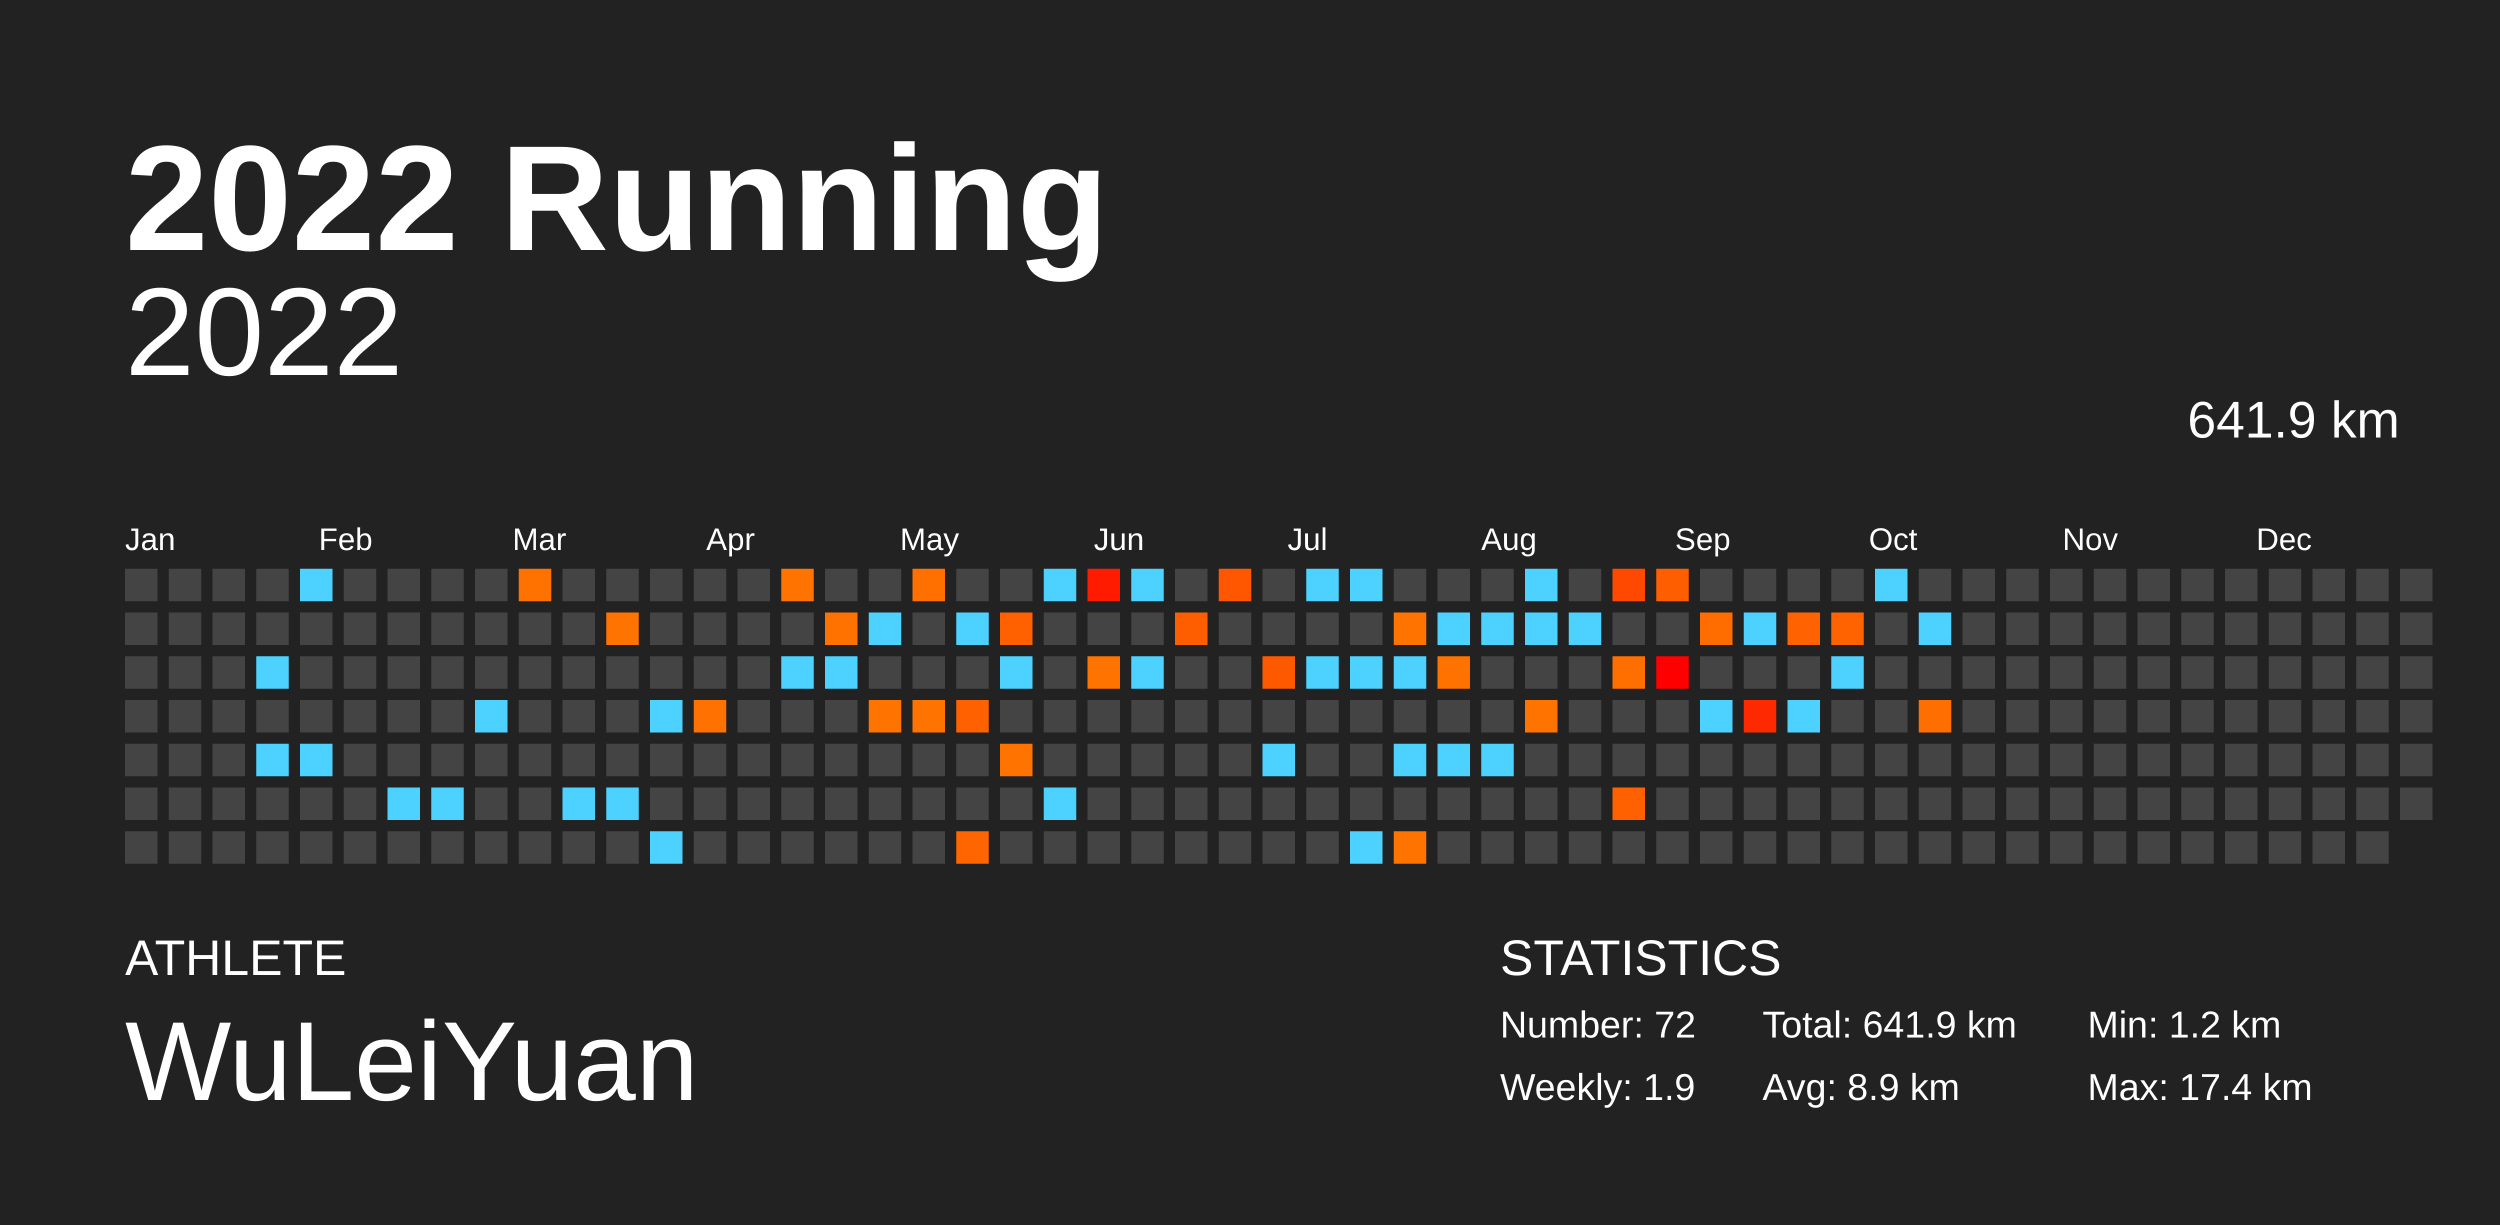
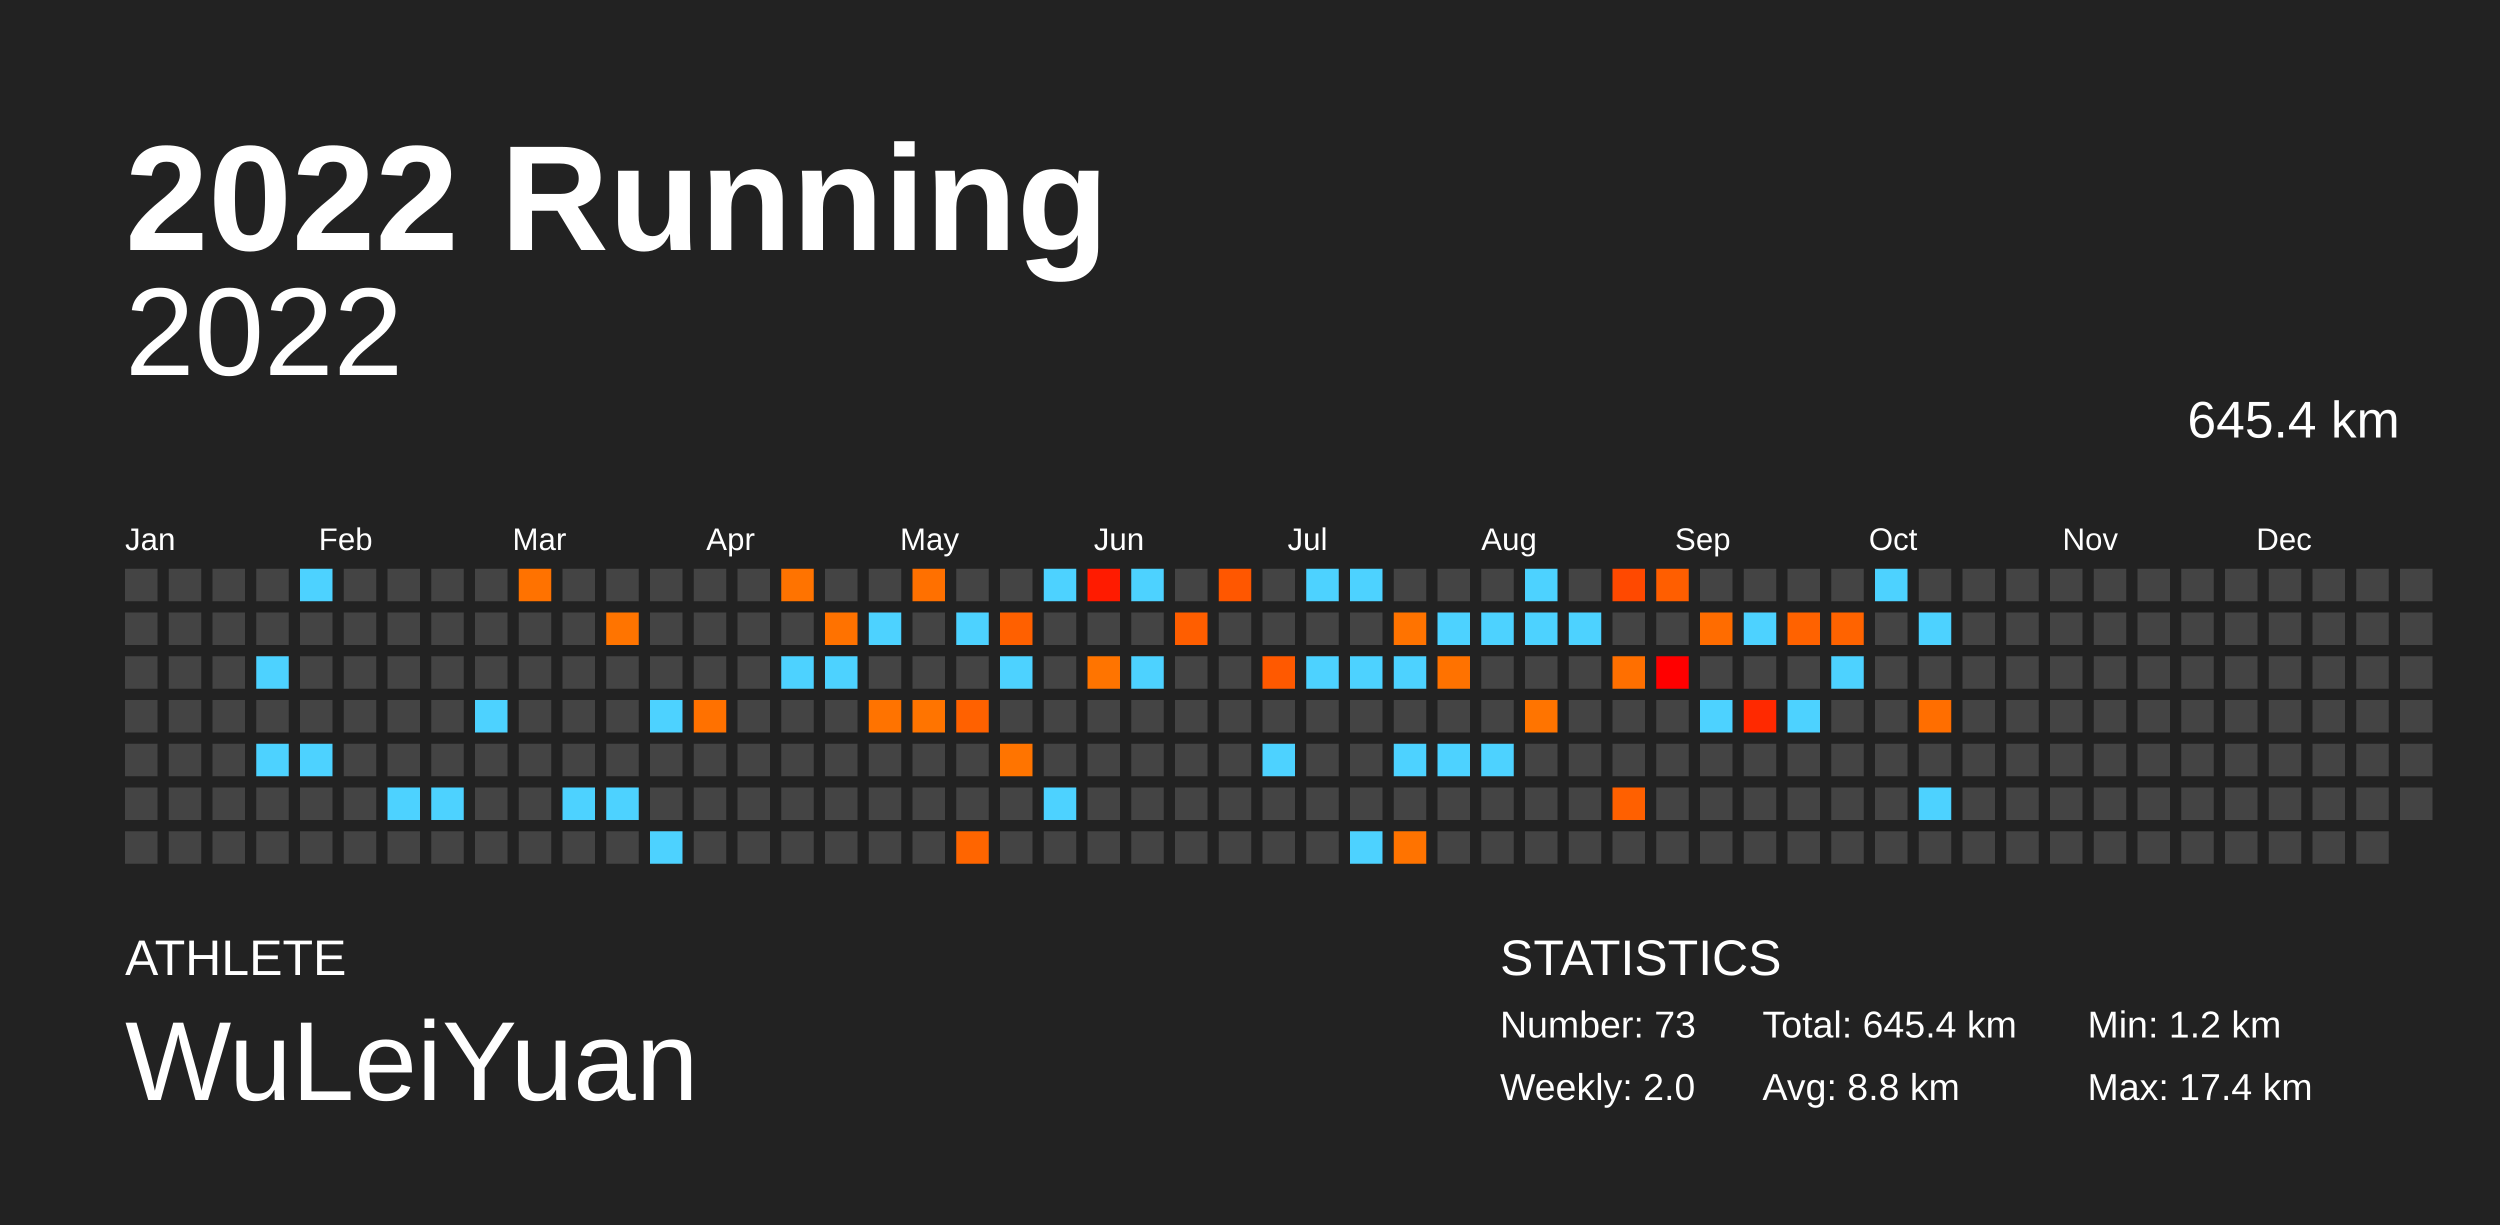
<svg xmlns="http://www.w3.org/2000/svg" baseProfile="full" height="98mm" version="1.1" viewBox="0,0,200,98" width="200mm">
  <defs />
  <rect fill="#222222" height="98" width="200" x="0" y="0" />
  <text fill="#FFFFFF" style="font-size:12px; font-family:Arial; font-weight:bold;" x="10" y="20">2022 Running</text>
  <text fill="#FFFFFF" style="font-size:4px; font-family:Arial" x="10" y="78">ATHLETE</text>
  <text fill="#FFFFFF" style="font-size:9px; font-family:Arial" x="10" y="88">WuLeiYuan</text>
  <text fill="#FFFFFF" style="font-size:4px; font-family:Arial" x="120" y="78">STATISTICS</text>
-   <text fill="#FFFFFF" style="font-size:3px; font-family:Arial" x="120" y="83">Number: 72</text>
-   <text fill="#FFFFFF" style="font-size:3px; font-family:Arial" x="120" y="88">Weekly: 1.9</text>
-   <text fill="#FFFFFF" style="font-size:3px; font-family:Arial" x="141" y="83">Total: 641.9 km</text>
-   <text fill="#FFFFFF" style="font-size:3px; font-family:Arial" x="141" y="88">Avg: 8.9 km</text>
+   <text fill="#FFFFFF" style="font-size:3px; font-family:Arial" x="120" y="83">Number: 73</text>
+   <text fill="#FFFFFF" style="font-size:3px; font-family:Arial" x="120" y="88">Weekly: 2.0</text>
+   <text fill="#FFFFFF" style="font-size:3px; font-family:Arial" x="141" y="83">Total: 645.4 km</text>
+   <text fill="#FFFFFF" style="font-size:3px; font-family:Arial" x="141" y="88">Avg: 8.8 km</text>
  <text fill="#FFFFFF" style="font-size:3px; font-family:Arial" x="167" y="83">Min: 1.2 km</text>
  <text fill="#FFFFFF" style="font-size:3px; font-family:Arial" x="167" y="88">Max: 17.4 km</text>
  <text alignment-baseline="hanging" fill="#FFFFFF" style="font-size:10.0px; font-family:Arial;" x="10" y="30">2022</text>
-   <text alignment-baseline="hanging" fill="#FFFFFF" style="font-size:4.125px; font-family:Arial;" x="175" y="35">641.9 km</text>
+   <text alignment-baseline="hanging" fill="#FFFFFF" style="font-size:4.125px; font-family:Arial;" x="175" y="35">645.4 km</text>
  <text fill="#FFFFFF" style="font-size:2.5px; font-family:Arial" x="10.0" y="44">Jan</text>
  <text fill="#FFFFFF" style="font-size:2.5px; font-family:Arial" x="25.5" y="44">Feb</text>
  <text fill="#FFFFFF" style="font-size:2.5px; font-family:Arial" x="41.0" y="44">Mar</text>
  <text fill="#FFFFFF" style="font-size:2.5px; font-family:Arial" x="56.5" y="44">Apr</text>
  <text fill="#FFFFFF" style="font-size:2.5px; font-family:Arial" x="72.0" y="44">May</text>
  <text fill="#FFFFFF" style="font-size:2.5px; font-family:Arial" x="87.5" y="44">Jun</text>
  <text fill="#FFFFFF" style="font-size:2.5px; font-family:Arial" x="103.0" y="44">Jul</text>
  <text fill="#FFFFFF" style="font-size:2.5px; font-family:Arial" x="118.5" y="44">Aug</text>
  <text fill="#FFFFFF" style="font-size:2.5px; font-family:Arial" x="134.0" y="44">Sep</text>
  <text fill="#FFFFFF" style="font-size:2.5px; font-family:Arial" x="149.5" y="44">Oct</text>
  <text fill="#FFFFFF" style="font-size:2.5px; font-family:Arial" x="165.0" y="44">Nov</text>
  <text fill="#FFFFFF" style="font-size:2.5px; font-family:Arial" x="180.5" y="44">Dec</text>
  <rect fill="#444444" height="2.6" width="2.6" x="10.0" y="45.5" />
  <rect fill="#444444" height="2.6" width="2.6" x="10.0" y="49.0" />
  <rect fill="#444444" height="2.6" width="2.6" x="10.0" y="52.5" />
  <rect fill="#444444" height="2.6" width="2.6" x="10.0" y="56.0" />
  <rect fill="#444444" height="2.6" width="2.6" x="10.0" y="59.5" />
  <rect fill="#444444" height="2.6" width="2.6" x="10.0" y="63.0" />
  <rect fill="#444444" height="2.6" width="2.6" x="10.0" y="66.5" />
  <rect fill="#444444" height="2.6" width="2.6" x="13.5" y="45.5" />
  <rect fill="#444444" height="2.6" width="2.6" x="13.5" y="49.0" />
  <rect fill="#444444" height="2.6" width="2.6" x="13.5" y="52.5" />
  <rect fill="#444444" height="2.6" width="2.6" x="13.5" y="56.0" />
  <rect fill="#444444" height="2.6" width="2.6" x="13.5" y="59.5" />
  <rect fill="#444444" height="2.6" width="2.6" x="13.5" y="63.0" />
  <rect fill="#444444" height="2.6" width="2.6" x="13.5" y="66.5" />
  <rect fill="#444444" height="2.6" width="2.6" x="17.0" y="45.5" />
  <rect fill="#444444" height="2.6" width="2.6" x="17.0" y="49.0" />
  <rect fill="#444444" height="2.6" width="2.6" x="17.0" y="52.5" />
  <rect fill="#444444" height="2.6" width="2.6" x="17.0" y="56.0" />
  <rect fill="#444444" height="2.6" width="2.6" x="17.0" y="59.5" />
  <rect fill="#444444" height="2.6" width="2.6" x="17.0" y="63.0" />
  <rect fill="#444444" height="2.6" width="2.6" x="17.0" y="66.5" />
  <rect fill="#444444" height="2.6" width="2.6" x="20.5" y="45.5" />
  <rect fill="#444444" height="2.6" width="2.6" x="20.5" y="49.0" />
  <rect fill="#4dd2ff" height="2.6" width="2.6" x="20.5" y="52.5" />
  <rect fill="#444444" height="2.6" width="2.6" x="20.5" y="56.0" />
  <rect fill="#4dd2ff" height="2.6" width="2.6" x="20.5" y="59.5" />
  <rect fill="#444444" height="2.6" width="2.6" x="20.5" y="63.0" />
  <rect fill="#444444" height="2.6" width="2.6" x="20.5" y="66.5" />
  <rect fill="#4dd2ff" height="2.6" width="2.6" x="24.0" y="45.5" />
  <rect fill="#444444" height="2.6" width="2.6" x="24.0" y="49.0" />
  <rect fill="#444444" height="2.6" width="2.6" x="24.0" y="52.5" />
  <rect fill="#444444" height="2.6" width="2.6" x="24.0" y="56.0" />
  <rect fill="#4dd2ff" height="2.6" width="2.6" x="24.0" y="59.5" />
  <rect fill="#444444" height="2.6" width="2.6" x="24.0" y="63.0" />
  <rect fill="#444444" height="2.6" width="2.6" x="24.0" y="66.5" />
  <rect fill="#444444" height="2.6" width="2.6" x="27.5" y="45.5" />
  <rect fill="#444444" height="2.6" width="2.6" x="27.5" y="49.0" />
  <rect fill="#444444" height="2.6" width="2.6" x="27.5" y="52.5" />
  <rect fill="#444444" height="2.6" width="2.6" x="27.5" y="56.0" />
  <rect fill="#444444" height="2.6" width="2.6" x="27.5" y="59.5" />
  <rect fill="#444444" height="2.6" width="2.6" x="27.5" y="63.0" />
  <rect fill="#444444" height="2.6" width="2.6" x="27.5" y="66.5" />
  <rect fill="#444444" height="2.6" width="2.6" x="31.0" y="45.5" />
  <rect fill="#444444" height="2.6" width="2.6" x="31.0" y="49.0" />
  <rect fill="#444444" height="2.6" width="2.6" x="31.0" y="52.5" />
  <rect fill="#444444" height="2.6" width="2.6" x="31.0" y="56.0" />
  <rect fill="#444444" height="2.6" width="2.6" x="31.0" y="59.5" />
  <rect fill="#4dd2ff" height="2.6" width="2.6" x="31.0" y="63.0" />
  <rect fill="#444444" height="2.6" width="2.6" x="31.0" y="66.5" />
  <rect fill="#444444" height="2.6" width="2.6" x="34.5" y="45.5" />
  <rect fill="#444444" height="2.6" width="2.6" x="34.5" y="49.0" />
  <rect fill="#444444" height="2.6" width="2.6" x="34.5" y="52.5" />
  <rect fill="#444444" height="2.6" width="2.6" x="34.5" y="56.0" />
  <rect fill="#444444" height="2.6" width="2.6" x="34.5" y="59.5" />
  <rect fill="#4dd2ff" height="2.6" width="2.6" x="34.5" y="63.0" />
  <rect fill="#444444" height="2.6" width="2.6" x="34.5" y="66.5" />
  <rect fill="#444444" height="2.6" width="2.6" x="38.0" y="45.5" />
  <rect fill="#444444" height="2.6" width="2.6" x="38.0" y="49.0" />
  <rect fill="#444444" height="2.6" width="2.6" x="38.0" y="52.5" />
  <rect fill="#4dd2ff" height="2.6" width="2.6" x="38.0" y="56.0" />
  <rect fill="#444444" height="2.6" width="2.6" x="38.0" y="59.5" />
  <rect fill="#444444" height="2.6" width="2.6" x="38.0" y="63.0" />
  <rect fill="#444444" height="2.6" width="2.6" x="38.0" y="66.5" />
  <rect fill="#ff7200" height="2.6" width="2.6" x="41.5" y="45.5" />
  <rect fill="#444444" height="2.6" width="2.6" x="41.5" y="49.0" />
  <rect fill="#444444" height="2.6" width="2.6" x="41.5" y="52.5" />
  <rect fill="#444444" height="2.6" width="2.6" x="41.5" y="56.0" />
  <rect fill="#444444" height="2.6" width="2.6" x="41.5" y="59.5" />
  <rect fill="#444444" height="2.6" width="2.6" x="41.5" y="63.0" />
  <rect fill="#444444" height="2.6" width="2.6" x="41.5" y="66.5" />
  <rect fill="#444444" height="2.6" width="2.6" x="45.0" y="45.5" />
  <rect fill="#444444" height="2.6" width="2.6" x="45.0" y="49.0" />
  <rect fill="#444444" height="2.6" width="2.6" x="45.0" y="52.5" />
  <rect fill="#444444" height="2.6" width="2.6" x="45.0" y="56.0" />
  <rect fill="#444444" height="2.6" width="2.6" x="45.0" y="59.5" />
  <rect fill="#4dd2ff" height="2.6" width="2.6" x="45.0" y="63.0" />
  <rect fill="#444444" height="2.6" width="2.6" x="45.0" y="66.5" />
  <rect fill="#444444" height="2.6" width="2.6" x="48.5" y="45.5" />
  <rect fill="#ff7400" height="2.6" width="2.6" x="48.5" y="49.0" />
  <rect fill="#444444" height="2.6" width="2.6" x="48.5" y="52.5" />
  <rect fill="#444444" height="2.6" width="2.6" x="48.5" y="56.0" />
  <rect fill="#444444" height="2.6" width="2.6" x="48.5" y="59.5" />
  <rect fill="#4dd2ff" height="2.6" width="2.6" x="48.5" y="63.0" />
  <rect fill="#444444" height="2.6" width="2.6" x="48.5" y="66.5" />
  <rect fill="#444444" height="2.6" width="2.6" x="52.0" y="45.5" />
  <rect fill="#444444" height="2.6" width="2.6" x="52.0" y="49.0" />
  <rect fill="#444444" height="2.6" width="2.6" x="52.0" y="52.5" />
  <rect fill="#4dd2ff" height="2.6" width="2.6" x="52.0" y="56.0" />
  <rect fill="#444444" height="2.6" width="2.6" x="52.0" y="59.5" />
  <rect fill="#444444" height="2.6" width="2.6" x="52.0" y="63.0" />
  <rect fill="#4dd2ff" height="2.6" width="2.6" x="52.0" y="66.5" />
  <rect fill="#444444" height="2.6" width="2.6" x="55.5" y="45.5" />
  <rect fill="#444444" height="2.6" width="2.6" x="55.5" y="49.0" />
  <rect fill="#444444" height="2.6" width="2.6" x="55.5" y="52.5" />
  <rect fill="#ff7100" height="2.6" width="2.6" x="55.5" y="56.0" />
  <rect fill="#444444" height="2.6" width="2.6" x="55.5" y="59.5" />
  <rect fill="#444444" height="2.6" width="2.6" x="55.5" y="63.0" />
  <rect fill="#444444" height="2.6" width="2.6" x="55.5" y="66.5" />
  <rect fill="#444444" height="2.6" width="2.6" x="59.0" y="45.5" />
  <rect fill="#444444" height="2.6" width="2.6" x="59.0" y="49.0" />
  <rect fill="#444444" height="2.6" width="2.6" x="59.0" y="52.5" />
  <rect fill="#444444" height="2.6" width="2.6" x="59.0" y="56.0" />
  <rect fill="#444444" height="2.6" width="2.6" x="59.0" y="59.5" />
  <rect fill="#444444" height="2.6" width="2.6" x="59.0" y="63.0" />
  <rect fill="#444444" height="2.6" width="2.6" x="59.0" y="66.5" />
  <rect fill="#ff7300" height="2.6" width="2.6" x="62.5" y="45.5" />
  <rect fill="#444444" height="2.6" width="2.6" x="62.5" y="49.0" />
  <rect fill="#4dd2ff" height="2.6" width="2.6" x="62.5" y="52.5" />
  <rect fill="#444444" height="2.6" width="2.6" x="62.5" y="56.0" />
  <rect fill="#444444" height="2.6" width="2.6" x="62.5" y="59.5" />
  <rect fill="#444444" height="2.6" width="2.6" x="62.5" y="63.0" />
  <rect fill="#444444" height="2.6" width="2.6" x="62.5" y="66.5" />
  <rect fill="#444444" height="2.6" width="2.6" x="66.0" y="45.5" />
  <rect fill="#ff7200" height="2.6" width="2.6" x="66.0" y="49.0" />
  <rect fill="#4dd2ff" height="2.6" width="2.6" x="66.0" y="52.5" />
  <rect fill="#444444" height="2.6" width="2.6" x="66.0" y="56.0" />
  <rect fill="#444444" height="2.6" width="2.6" x="66.0" y="59.5" />
  <rect fill="#444444" height="2.6" width="2.6" x="66.0" y="63.0" />
  <rect fill="#444444" height="2.6" width="2.6" x="66.0" y="66.5" />
  <rect fill="#444444" height="2.6" width="2.6" x="69.5" y="45.5" />
  <rect fill="#4dd2ff" height="2.6" width="2.6" x="69.5" y="49.0" />
  <rect fill="#444444" height="2.6" width="2.6" x="69.5" y="52.5" />
  <rect fill="#ff7300" height="2.6" width="2.6" x="69.5" y="56.0" />
  <rect fill="#444444" height="2.6" width="2.6" x="69.5" y="59.5" />
  <rect fill="#444444" height="2.6" width="2.6" x="69.5" y="63.0" />
  <rect fill="#444444" height="2.6" width="2.6" x="69.5" y="66.5" />
  <rect fill="#ff7000" height="2.6" width="2.6" x="73.0" y="45.5" />
  <rect fill="#444444" height="2.6" width="2.6" x="73.0" y="49.0" />
  <rect fill="#444444" height="2.6" width="2.6" x="73.0" y="52.5" />
  <rect fill="#ff7400" height="2.6" width="2.6" x="73.0" y="56.0" />
  <rect fill="#444444" height="2.6" width="2.6" x="73.0" y="59.5" />
  <rect fill="#444444" height="2.6" width="2.6" x="73.0" y="63.0" />
  <rect fill="#444444" height="2.6" width="2.6" x="73.0" y="66.5" />
  <rect fill="#444444" height="2.6" width="2.6" x="76.5" y="45.5" />
  <rect fill="#4dd2ff" height="2.6" width="2.6" x="76.5" y="49.0" />
  <rect fill="#444444" height="2.6" width="2.6" x="76.5" y="52.5" />
  <rect fill="#ff6100" height="2.6" width="2.6" x="76.5" y="56.0" />
  <rect fill="#444444" height="2.6" width="2.6" x="76.5" y="59.5" />
  <rect fill="#444444" height="2.6" width="2.6" x="76.5" y="63.0" />
  <rect fill="#ff6500" height="2.6" width="2.6" x="76.5" y="66.5" />
  <rect fill="#444444" height="2.6" width="2.6" x="80.0" y="45.5" />
  <rect fill="#ff6000" height="2.6" width="2.6" x="80.0" y="49.0" />
  <rect fill="#4dd2ff" height="2.6" width="2.6" x="80.0" y="52.5" />
  <rect fill="#444444" height="2.6" width="2.6" x="80.0" y="56.0" />
  <rect fill="#ff7400" height="2.6" width="2.6" x="80.0" y="59.5" />
  <rect fill="#444444" height="2.6" width="2.6" x="80.0" y="63.0" />
  <rect fill="#444444" height="2.6" width="2.6" x="80.0" y="66.5" />
  <rect fill="#4dd2ff" height="2.6" width="2.6" x="83.5" y="45.5" />
  <rect fill="#444444" height="2.6" width="2.6" x="83.5" y="49.0" />
  <rect fill="#444444" height="2.6" width="2.6" x="83.5" y="52.5" />
  <rect fill="#444444" height="2.6" width="2.6" x="83.5" y="56.0" />
  <rect fill="#444444" height="2.6" width="2.6" x="83.5" y="59.5" />
  <rect fill="#4dd2ff" height="2.6" width="2.6" x="83.5" y="63.0" />
  <rect fill="#444444" height="2.6" width="2.6" x="83.5" y="66.5" />
  <rect fill="#ff1b00" height="2.6" width="2.6" x="87.0" y="45.5" />
  <rect fill="#444444" height="2.6" width="2.6" x="87.0" y="49.0" />
  <rect fill="#ff7400" height="2.6" width="2.6" x="87.0" y="52.5" />
  <rect fill="#444444" height="2.6" width="2.6" x="87.0" y="56.0" />
  <rect fill="#444444" height="2.6" width="2.6" x="87.0" y="59.5" />
  <rect fill="#444444" height="2.6" width="2.6" x="87.0" y="63.0" />
  <rect fill="#444444" height="2.6" width="2.6" x="87.0" y="66.5" />
  <rect fill="#4dd2ff" height="2.6" width="2.6" x="90.5" y="45.5" />
  <rect fill="#444444" height="2.6" width="2.6" x="90.5" y="49.0" />
  <rect fill="#4dd2ff" height="2.6" width="2.6" x="90.5" y="52.5" />
  <rect fill="#444444" height="2.6" width="2.6" x="90.5" y="56.0" />
  <rect fill="#444444" height="2.6" width="2.6" x="90.5" y="59.5" />
  <rect fill="#444444" height="2.6" width="2.6" x="90.5" y="63.0" />
  <rect fill="#444444" height="2.6" width="2.6" x="90.5" y="66.5" />
  <rect fill="#444444" height="2.6" width="2.6" x="94.0" y="45.5" />
  <rect fill="#ff5e00" height="2.6" width="2.6" x="94.0" y="49.0" />
  <rect fill="#444444" height="2.6" width="2.6" x="94.0" y="52.5" />
  <rect fill="#444444" height="2.6" width="2.6" x="94.0" y="56.0" />
  <rect fill="#444444" height="2.6" width="2.6" x="94.0" y="59.5" />
  <rect fill="#444444" height="2.6" width="2.6" x="94.0" y="63.0" />
  <rect fill="#444444" height="2.6" width="2.6" x="94.0" y="66.5" />
  <rect fill="#ff5700" height="2.6" width="2.6" x="97.5" y="45.5" />
  <rect fill="#444444" height="2.6" width="2.6" x="97.5" y="49.0" />
  <rect fill="#444444" height="2.6" width="2.6" x="97.5" y="52.5" />
  <rect fill="#444444" height="2.6" width="2.6" x="97.5" y="56.0" />
  <rect fill="#444444" height="2.6" width="2.6" x="97.5" y="59.5" />
  <rect fill="#444444" height="2.6" width="2.6" x="97.5" y="63.0" />
  <rect fill="#444444" height="2.6" width="2.6" x="97.5" y="66.5" />
  <rect fill="#444444" height="2.6" width="2.6" x="101.0" y="45.5" />
  <rect fill="#444444" height="2.6" width="2.6" x="101.0" y="49.0" />
  <rect fill="#ff5900" height="2.6" width="2.6" x="101.0" y="52.5" />
  <rect fill="#444444" height="2.6" width="2.6" x="101.0" y="56.0" />
  <rect fill="#4dd2ff" height="2.6" width="2.6" x="101.0" y="59.5" />
  <rect fill="#444444" height="2.6" width="2.6" x="101.0" y="63.0" />
  <rect fill="#444444" height="2.6" width="2.6" x="101.0" y="66.5" />
  <rect fill="#4dd2ff" height="2.6" width="2.6" x="104.5" y="45.5" />
  <rect fill="#444444" height="2.6" width="2.6" x="104.5" y="49.0" />
  <rect fill="#4dd2ff" height="2.6" width="2.6" x="104.5" y="52.5" />
  <rect fill="#444444" height="2.6" width="2.6" x="104.5" y="56.0" />
  <rect fill="#444444" height="2.6" width="2.6" x="104.5" y="59.5" />
  <rect fill="#444444" height="2.6" width="2.6" x="104.5" y="63.0" />
  <rect fill="#444444" height="2.6" width="2.6" x="104.5" y="66.5" />
  <rect fill="#4dd2ff" height="2.6" width="2.6" x="108.0" y="45.5" />
  <rect fill="#444444" height="2.6" width="2.6" x="108.0" y="49.0" />
  <rect fill="#4dd2ff" height="2.6" width="2.6" x="108.0" y="52.5" />
  <rect fill="#444444" height="2.6" width="2.6" x="108.0" y="56.0" />
  <rect fill="#444444" height="2.6" width="2.6" x="108.0" y="59.5" />
  <rect fill="#444444" height="2.6" width="2.6" x="108.0" y="63.0" />
  <rect fill="#4dd2ff" height="2.6" width="2.6" x="108.0" y="66.5" />
  <rect fill="#444444" height="2.6" width="2.6" x="111.5" y="45.5" />
  <rect fill="#ff7300" height="2.6" width="2.6" x="111.5" y="49.0" />
  <rect fill="#4dd2ff" height="2.6" width="2.6" x="111.5" y="52.5" />
  <rect fill="#444444" height="2.6" width="2.6" x="111.5" y="56.0" />
  <rect fill="#4dd2ff" height="2.6" width="2.6" x="111.5" y="59.5" />
  <rect fill="#444444" height="2.6" width="2.6" x="111.5" y="63.0" />
  <rect fill="#ff7300" height="2.6" width="2.6" x="111.5" y="66.5" />
  <rect fill="#444444" height="2.6" width="2.6" x="115.0" y="45.5" />
  <rect fill="#4dd2ff" height="2.6" width="2.6" x="115.0" y="49.0" />
  <rect fill="#ff7200" height="2.6" width="2.6" x="115.0" y="52.5" />
  <rect fill="#444444" height="2.6" width="2.6" x="115.0" y="56.0" />
  <rect fill="#4dd2ff" height="2.6" width="2.6" x="115.0" y="59.5" />
  <rect fill="#444444" height="2.6" width="2.6" x="115.0" y="63.0" />
  <rect fill="#444444" height="2.6" width="2.6" x="115.0" y="66.5" />
  <rect fill="#444444" height="2.6" width="2.6" x="118.5" y="45.5" />
  <rect fill="#4dd2ff" height="2.6" width="2.6" x="118.5" y="49.0" />
  <rect fill="#444444" height="2.6" width="2.6" x="118.5" y="52.5" />
  <rect fill="#444444" height="2.6" width="2.6" x="118.5" y="56.0" />
  <rect fill="#4dd2ff" height="2.6" width="2.6" x="118.5" y="59.5" />
  <rect fill="#444444" height="2.6" width="2.6" x="118.5" y="63.0" />
  <rect fill="#444444" height="2.6" width="2.6" x="118.5" y="66.5" />
  <rect fill="#4dd2ff" height="2.6" width="2.6" x="122.0" y="45.5" />
  <rect fill="#4dd2ff" height="2.6" width="2.6" x="122.0" y="49.0" />
  <rect fill="#444444" height="2.6" width="2.6" x="122.0" y="52.5" />
  <rect fill="#ff7400" height="2.6" width="2.6" x="122.0" y="56.0" />
  <rect fill="#444444" height="2.6" width="2.6" x="122.0" y="59.5" />
  <rect fill="#444444" height="2.6" width="2.6" x="122.0" y="63.0" />
  <rect fill="#444444" height="2.6" width="2.6" x="122.0" y="66.5" />
  <rect fill="#444444" height="2.6" width="2.6" x="125.5" y="45.5" />
  <rect fill="#4dd2ff" height="2.6" width="2.6" x="125.5" y="49.0" />
  <rect fill="#444444" height="2.6" width="2.6" x="125.5" y="52.5" />
  <rect fill="#444444" height="2.6" width="2.6" x="125.5" y="56.0" />
  <rect fill="#444444" height="2.6" width="2.6" x="125.5" y="59.5" />
  <rect fill="#444444" height="2.6" width="2.6" x="125.5" y="63.0" />
  <rect fill="#444444" height="2.6" width="2.6" x="125.5" y="66.5" />
  <rect fill="#ff4900" height="2.6" width="2.6" x="129.0" y="45.5" />
  <rect fill="#444444" height="2.6" width="2.6" x="129.0" y="49.0" />
  <rect fill="#ff6f00" height="2.6" width="2.6" x="129.0" y="52.5" />
  <rect fill="#444444" height="2.6" width="2.6" x="129.0" y="56.0" />
  <rect fill="#444444" height="2.6" width="2.6" x="129.0" y="59.5" />
  <rect fill="#ff6000" height="2.6" width="2.6" x="129.0" y="63.0" />
  <rect fill="#444444" height="2.6" width="2.6" x="129.0" y="66.5" />
  <rect fill="#ff5e00" height="2.6" width="2.6" x="132.5" y="45.5" />
  <rect fill="#444444" height="2.6" width="2.6" x="132.5" y="49.0" />
  <rect fill="#ff0000" height="2.6" width="2.6" x="132.5" y="52.5" />
  <rect fill="#444444" height="2.6" width="2.6" x="132.5" y="56.0" />
  <rect fill="#444444" height="2.6" width="2.6" x="132.5" y="59.5" />
  <rect fill="#444444" height="2.6" width="2.6" x="132.5" y="63.0" />
  <rect fill="#444444" height="2.6" width="2.6" x="132.5" y="66.5" />
  <rect fill="#444444" height="2.6" width="2.6" x="136.0" y="45.5" />
  <rect fill="#ff6c00" height="2.6" width="2.6" x="136.0" y="49.0" />
  <rect fill="#444444" height="2.6" width="2.6" x="136.0" y="52.5" />
  <rect fill="#4dd2ff" height="2.6" width="2.6" x="136.0" y="56.0" />
  <rect fill="#444444" height="2.6" width="2.6" x="136.0" y="59.5" />
  <rect fill="#444444" height="2.6" width="2.6" x="136.0" y="63.0" />
  <rect fill="#444444" height="2.6" width="2.6" x="136.0" y="66.5" />
  <rect fill="#444444" height="2.6" width="2.6" x="139.5" y="45.5" />
  <rect fill="#4dd2ff" height="2.6" width="2.6" x="139.5" y="49.0" />
  <rect fill="#444444" height="2.6" width="2.6" x="139.5" y="52.5" />
  <rect fill="#ff2900" height="2.6" width="2.6" x="139.5" y="56.0" />
  <rect fill="#444444" height="2.6" width="2.6" x="139.5" y="59.5" />
  <rect fill="#444444" height="2.6" width="2.6" x="139.5" y="63.0" />
  <rect fill="#444444" height="2.6" width="2.6" x="139.5" y="66.5" />
  <rect fill="#444444" height="2.6" width="2.6" x="143.0" y="45.5" />
  <rect fill="#ff6200" height="2.6" width="2.6" x="143.0" y="49.0" />
  <rect fill="#444444" height="2.6" width="2.6" x="143.0" y="52.5" />
  <rect fill="#4dd2ff" height="2.6" width="2.6" x="143.0" y="56.0" />
  <rect fill="#444444" height="2.6" width="2.6" x="143.0" y="59.5" />
  <rect fill="#444444" height="2.6" width="2.6" x="143.0" y="63.0" />
  <rect fill="#444444" height="2.6" width="2.6" x="143.0" y="66.5" />
  <rect fill="#444444" height="2.6" width="2.6" x="146.5" y="45.5" />
  <rect fill="#ff6300" height="2.6" width="2.6" x="146.5" y="49.0" />
  <rect fill="#4dd2ff" height="2.6" width="2.6" x="146.5" y="52.5" />
  <rect fill="#444444" height="2.6" width="2.6" x="146.5" y="56.0" />
  <rect fill="#444444" height="2.6" width="2.6" x="146.5" y="59.5" />
  <rect fill="#444444" height="2.6" width="2.6" x="146.5" y="63.0" />
  <rect fill="#444444" height="2.6" width="2.6" x="146.5" y="66.5" />
  <rect fill="#4dd2ff" height="2.6" width="2.6" x="150.0" y="45.5" />
  <rect fill="#444444" height="2.6" width="2.6" x="150.0" y="49.0" />
  <rect fill="#444444" height="2.6" width="2.6" x="150.0" y="52.5" />
  <rect fill="#444444" height="2.6" width="2.6" x="150.0" y="56.0" />
  <rect fill="#444444" height="2.6" width="2.6" x="150.0" y="59.5" />
  <rect fill="#444444" height="2.6" width="2.6" x="150.0" y="63.0" />
  <rect fill="#444444" height="2.6" width="2.6" x="150.0" y="66.5" />
  <rect fill="#444444" height="2.6" width="2.6" x="153.5" y="45.5" />
  <rect fill="#4dd2ff" height="2.6" width="2.6" x="153.5" y="49.0" />
  <rect fill="#444444" height="2.6" width="2.6" x="153.5" y="52.5" />
  <rect fill="#ff6e00" height="2.6" width="2.6" x="153.5" y="56.0" />
  <rect fill="#444444" height="2.6" width="2.6" x="153.5" y="59.5" />
-   <rect fill="#444444" height="2.6" width="2.6" x="153.5" y="63.0" />
+   <rect fill="#4dd2ff" height="2.6" width="2.6" x="153.5" y="63.0" />
  <rect fill="#444444" height="2.6" width="2.6" x="153.5" y="66.5" />
  <rect fill="#444444" height="2.6" width="2.6" x="157.0" y="45.5" />
  <rect fill="#444444" height="2.6" width="2.6" x="157.0" y="49.0" />
  <rect fill="#444444" height="2.6" width="2.6" x="157.0" y="52.5" />
  <rect fill="#444444" height="2.6" width="2.6" x="157.0" y="56.0" />
  <rect fill="#444444" height="2.6" width="2.6" x="157.0" y="59.5" />
  <rect fill="#444444" height="2.6" width="2.6" x="157.0" y="63.0" />
  <rect fill="#444444" height="2.6" width="2.6" x="157.0" y="66.5" />
  <rect fill="#444444" height="2.6" width="2.6" x="160.5" y="45.5" />
  <rect fill="#444444" height="2.6" width="2.6" x="160.5" y="49.0" />
  <rect fill="#444444" height="2.6" width="2.6" x="160.5" y="52.5" />
  <rect fill="#444444" height="2.6" width="2.6" x="160.5" y="56.0" />
  <rect fill="#444444" height="2.6" width="2.6" x="160.5" y="59.5" />
  <rect fill="#444444" height="2.6" width="2.6" x="160.5" y="63.0" />
  <rect fill="#444444" height="2.6" width="2.6" x="160.5" y="66.5" />
  <rect fill="#444444" height="2.6" width="2.6" x="164.0" y="45.5" />
  <rect fill="#444444" height="2.6" width="2.6" x="164.0" y="49.0" />
  <rect fill="#444444" height="2.6" width="2.6" x="164.0" y="52.5" />
  <rect fill="#444444" height="2.6" width="2.6" x="164.0" y="56.0" />
  <rect fill="#444444" height="2.6" width="2.6" x="164.0" y="59.5" />
  <rect fill="#444444" height="2.6" width="2.6" x="164.0" y="63.0" />
  <rect fill="#444444" height="2.6" width="2.6" x="164.0" y="66.5" />
  <rect fill="#444444" height="2.6" width="2.6" x="167.5" y="45.5" />
  <rect fill="#444444" height="2.6" width="2.6" x="167.5" y="49.0" />
  <rect fill="#444444" height="2.6" width="2.6" x="167.5" y="52.5" />
  <rect fill="#444444" height="2.6" width="2.6" x="167.5" y="56.0" />
  <rect fill="#444444" height="2.6" width="2.6" x="167.5" y="59.5" />
  <rect fill="#444444" height="2.6" width="2.6" x="167.5" y="63.0" />
  <rect fill="#444444" height="2.6" width="2.6" x="167.5" y="66.5" />
  <rect fill="#444444" height="2.6" width="2.6" x="171.0" y="45.5" />
  <rect fill="#444444" height="2.6" width="2.6" x="171.0" y="49.0" />
  <rect fill="#444444" height="2.6" width="2.6" x="171.0" y="52.5" />
  <rect fill="#444444" height="2.6" width="2.6" x="171.0" y="56.0" />
  <rect fill="#444444" height="2.6" width="2.6" x="171.0" y="59.5" />
  <rect fill="#444444" height="2.6" width="2.6" x="171.0" y="63.0" />
  <rect fill="#444444" height="2.6" width="2.6" x="171.0" y="66.5" />
  <rect fill="#444444" height="2.6" width="2.6" x="174.5" y="45.5" />
  <rect fill="#444444" height="2.6" width="2.6" x="174.5" y="49.0" />
  <rect fill="#444444" height="2.6" width="2.6" x="174.5" y="52.5" />
  <rect fill="#444444" height="2.6" width="2.6" x="174.5" y="56.0" />
  <rect fill="#444444" height="2.6" width="2.6" x="174.5" y="59.5" />
  <rect fill="#444444" height="2.6" width="2.6" x="174.5" y="63.0" />
  <rect fill="#444444" height="2.6" width="2.6" x="174.5" y="66.5" />
  <rect fill="#444444" height="2.6" width="2.6" x="178.0" y="45.5" />
  <rect fill="#444444" height="2.6" width="2.6" x="178.0" y="49.0" />
  <rect fill="#444444" height="2.6" width="2.6" x="178.0" y="52.5" />
  <rect fill="#444444" height="2.6" width="2.6" x="178.0" y="56.0" />
  <rect fill="#444444" height="2.6" width="2.6" x="178.0" y="59.5" />
  <rect fill="#444444" height="2.6" width="2.6" x="178.0" y="63.0" />
  <rect fill="#444444" height="2.6" width="2.6" x="178.0" y="66.5" />
  <rect fill="#444444" height="2.6" width="2.6" x="181.5" y="45.5" />
  <rect fill="#444444" height="2.6" width="2.6" x="181.5" y="49.0" />
  <rect fill="#444444" height="2.6" width="2.6" x="181.5" y="52.5" />
  <rect fill="#444444" height="2.6" width="2.6" x="181.5" y="56.0" />
  <rect fill="#444444" height="2.6" width="2.6" x="181.5" y="59.5" />
  <rect fill="#444444" height="2.6" width="2.6" x="181.5" y="63.0" />
  <rect fill="#444444" height="2.6" width="2.6" x="181.5" y="66.5" />
  <rect fill="#444444" height="2.6" width="2.6" x="185.0" y="45.5" />
  <rect fill="#444444" height="2.6" width="2.6" x="185.0" y="49.0" />
  <rect fill="#444444" height="2.6" width="2.6" x="185.0" y="52.5" />
  <rect fill="#444444" height="2.6" width="2.6" x="185.0" y="56.0" />
  <rect fill="#444444" height="2.6" width="2.6" x="185.0" y="59.5" />
  <rect fill="#444444" height="2.6" width="2.6" x="185.0" y="63.0" />
  <rect fill="#444444" height="2.6" width="2.6" x="185.0" y="66.5" />
  <rect fill="#444444" height="2.6" width="2.6" x="188.5" y="45.5" />
  <rect fill="#444444" height="2.6" width="2.6" x="188.5" y="49.0" />
  <rect fill="#444444" height="2.6" width="2.6" x="188.5" y="52.5" />
  <rect fill="#444444" height="2.6" width="2.6" x="188.5" y="56.0" />
  <rect fill="#444444" height="2.6" width="2.6" x="188.5" y="59.5" />
  <rect fill="#444444" height="2.6" width="2.6" x="188.5" y="63.0" />
  <rect fill="#444444" height="2.6" width="2.6" x="188.5" y="66.5" />
  <rect fill="#444444" height="2.6" width="2.6" x="192.0" y="45.5" />
  <rect fill="#444444" height="2.6" width="2.6" x="192.0" y="49.0" />
  <rect fill="#444444" height="2.6" width="2.6" x="192.0" y="52.5" />
  <rect fill="#444444" height="2.6" width="2.6" x="192.0" y="56.0" />
  <rect fill="#444444" height="2.6" width="2.6" x="192.0" y="59.5" />
  <rect fill="#444444" height="2.6" width="2.6" x="192.0" y="63.0" />
</svg>
